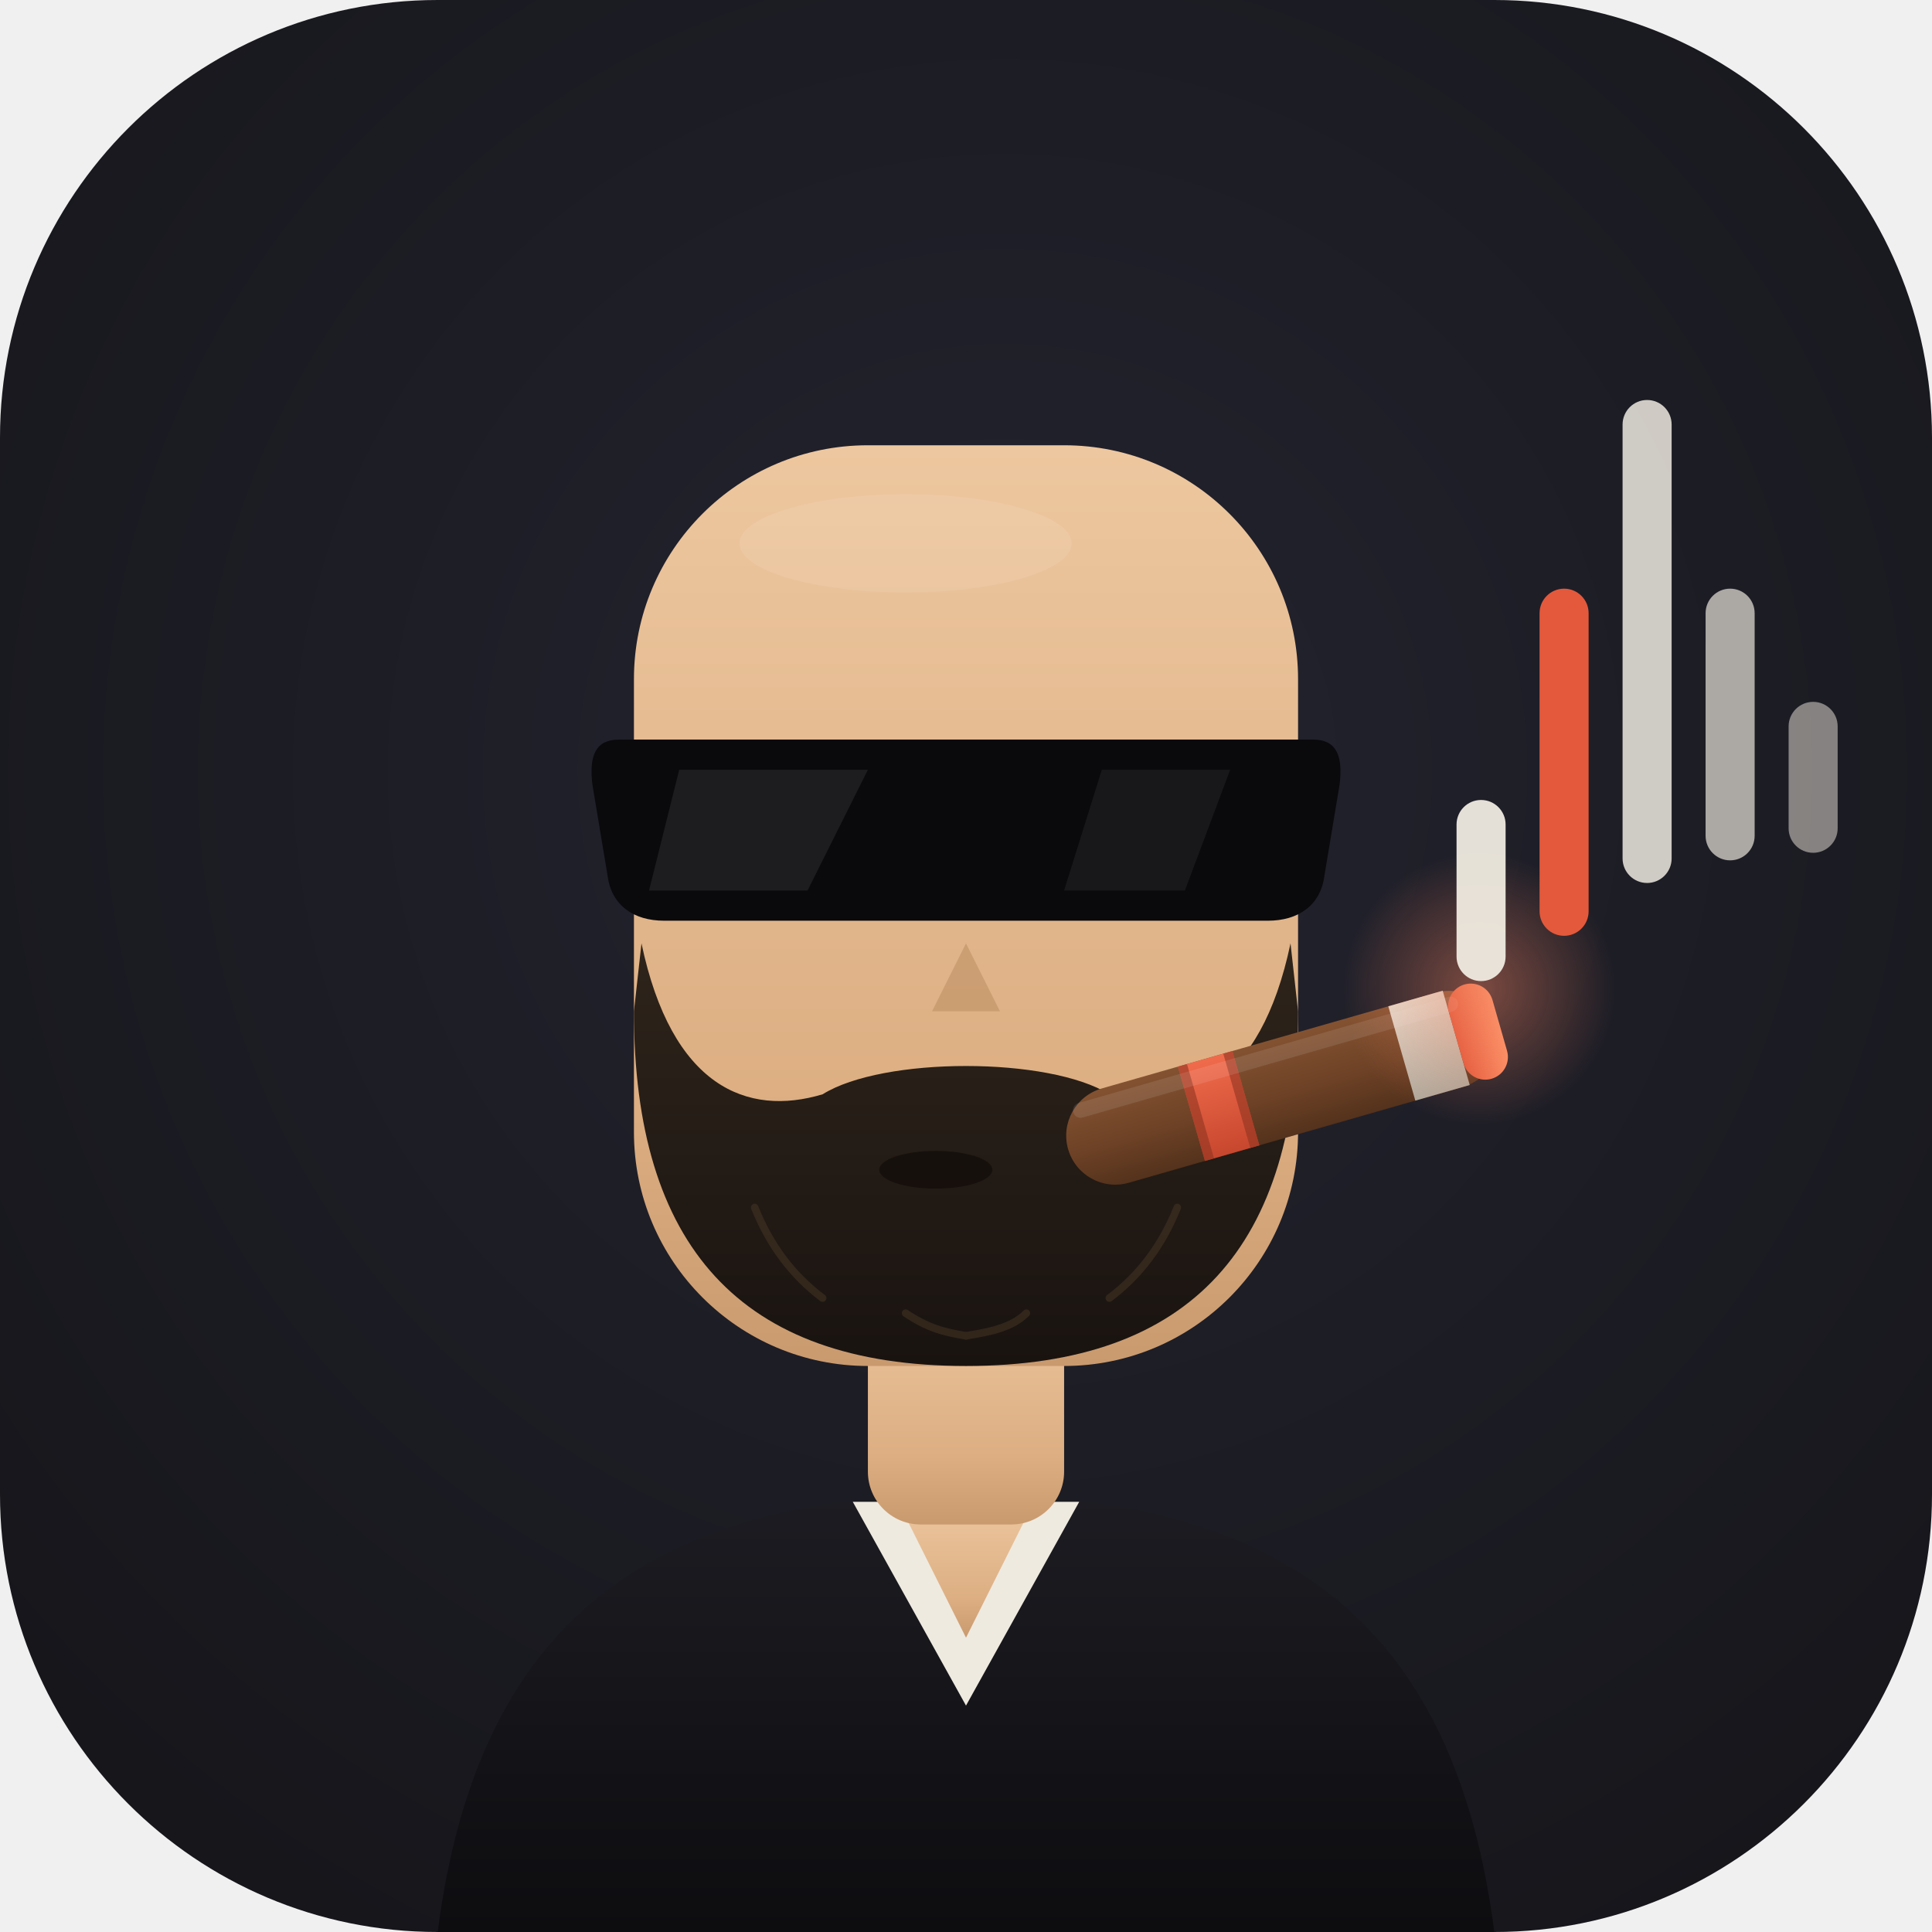
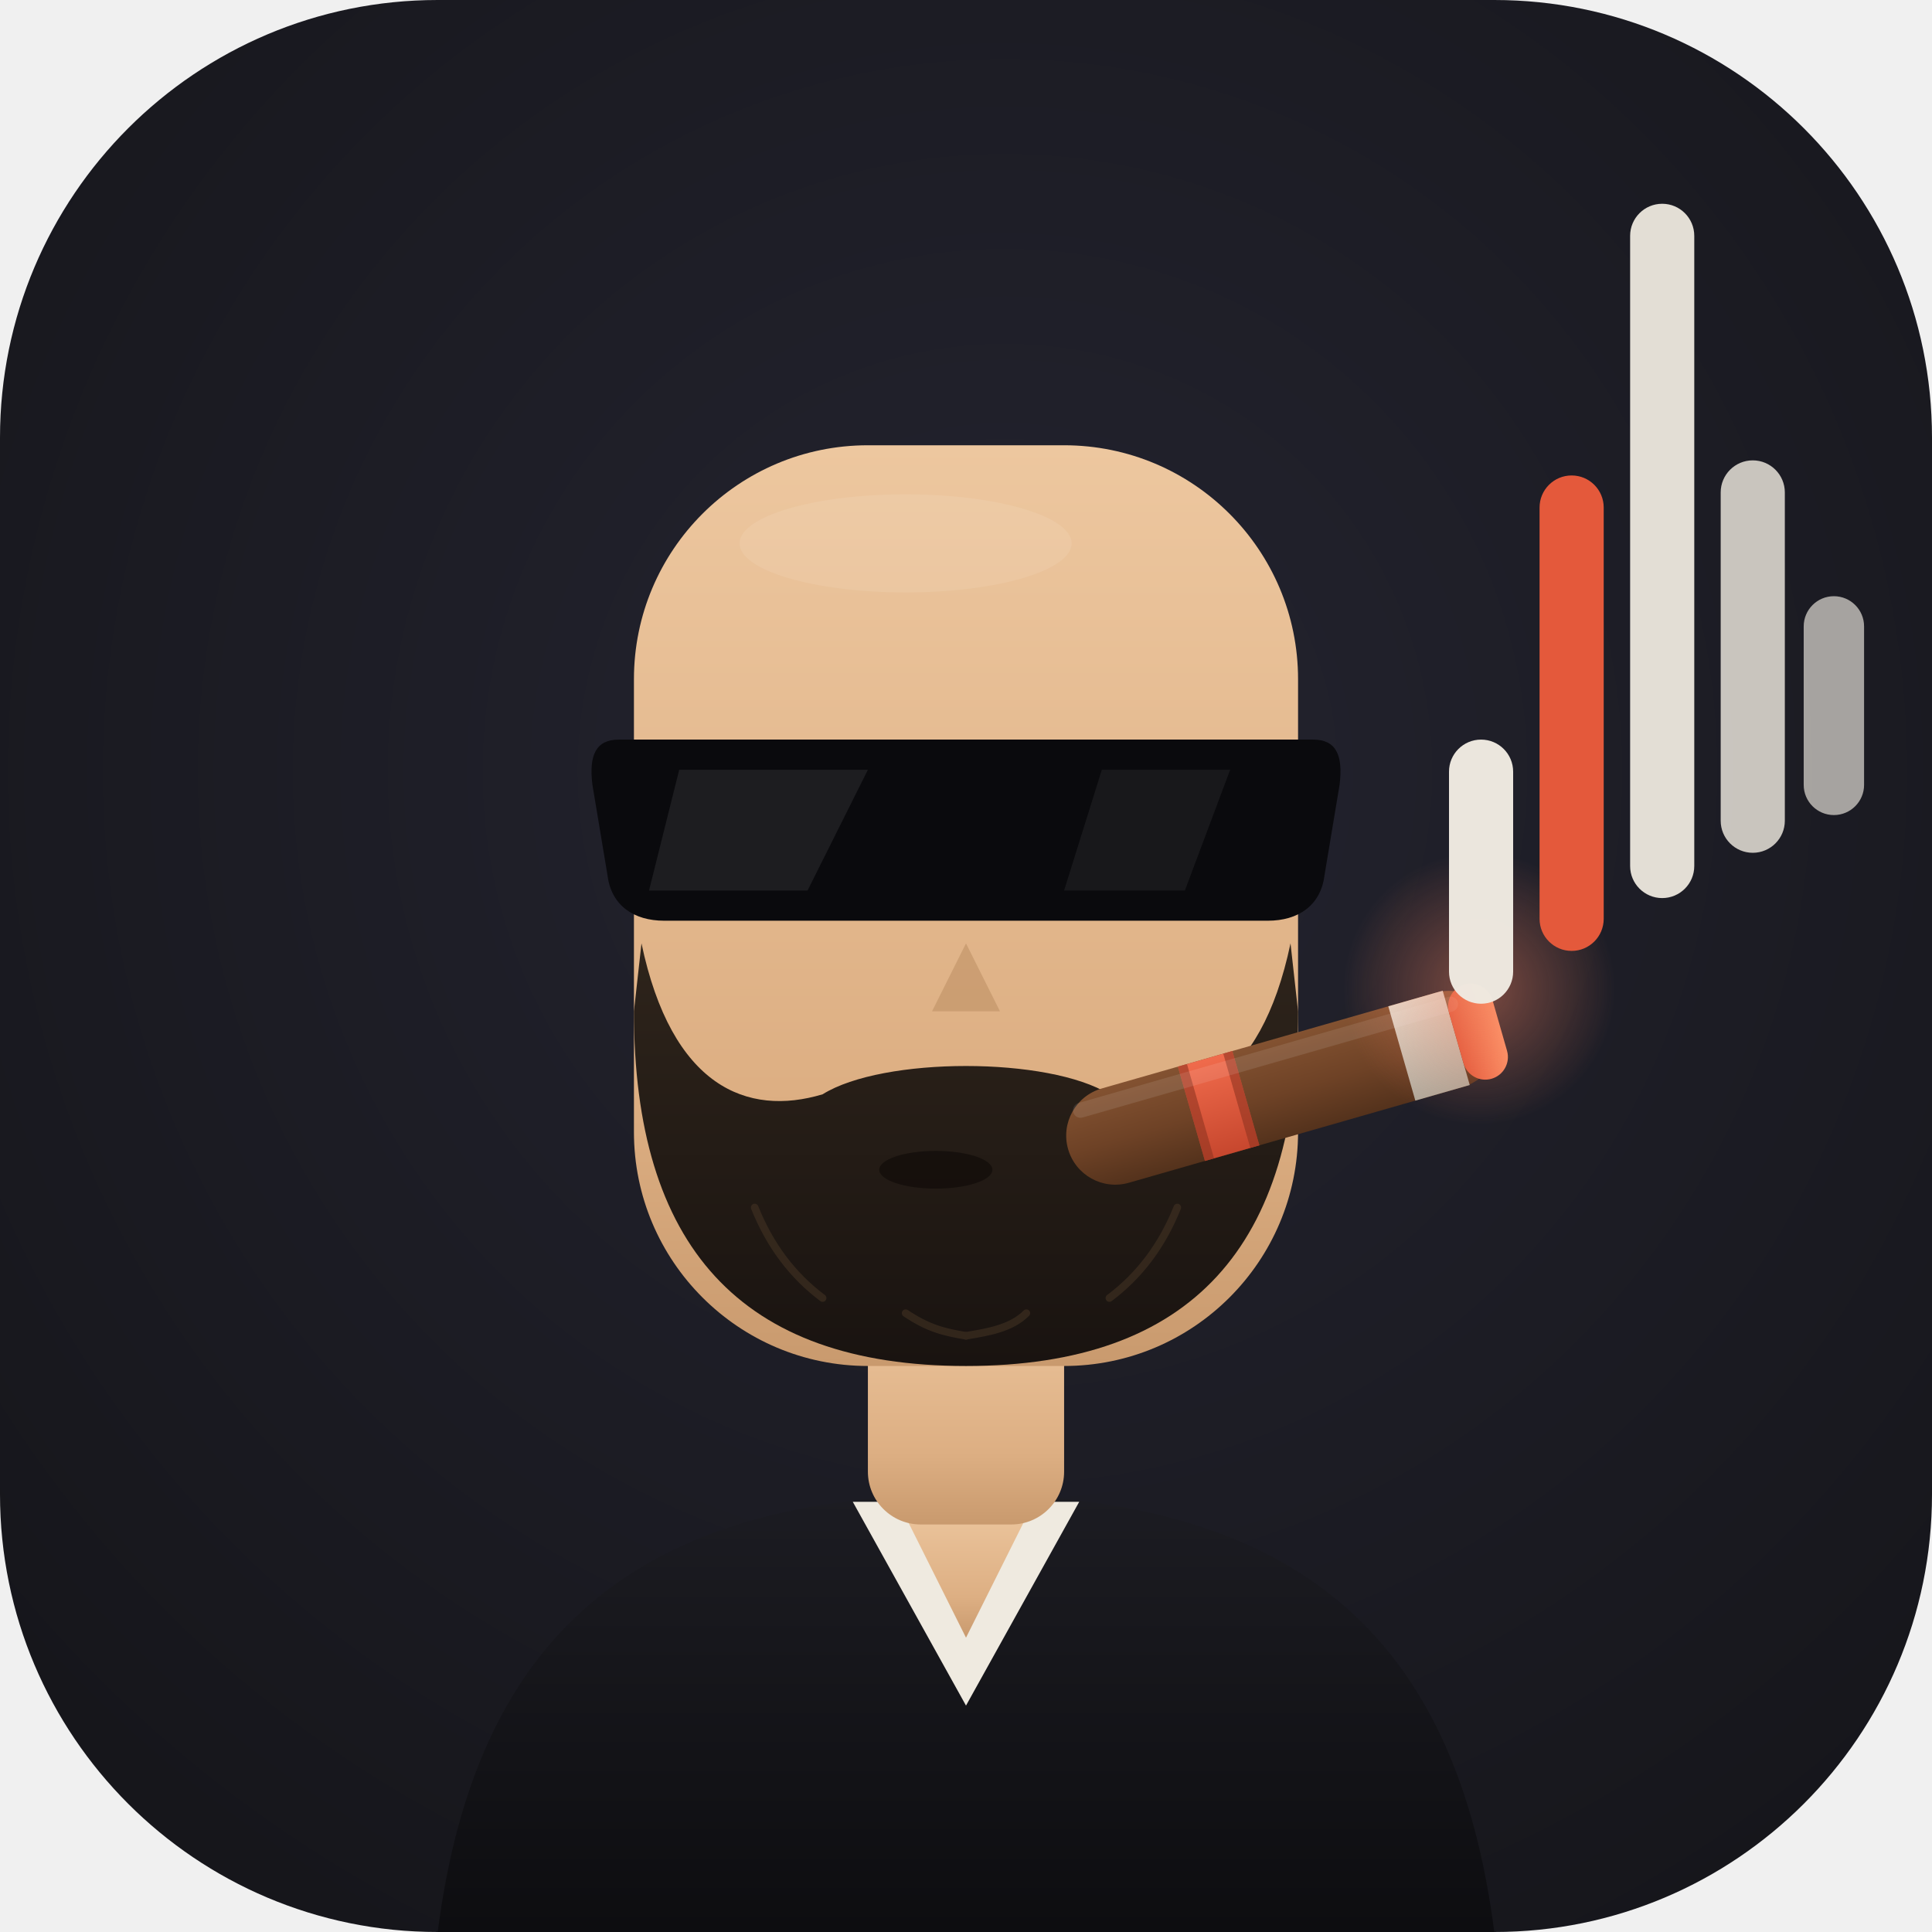
<svg xmlns="http://www.w3.org/2000/svg" viewBox="0 0 512 512" width="512" height="512">
  <defs>
    <radialGradient id="bgGlow" cx="52%" cy="40%" r="78%">
      <stop offset="0%" stop-color="#242430" />
      <stop offset="100%" stop-color="#141418" />
    </radialGradient>
    <linearGradient id="skin" x1="0" y1="0" x2="0" y2="1">
      <stop offset="0%" stop-color="#EDC79F" />
      <stop offset="70%" stop-color="#DDAF83" />
      <stop offset="100%" stop-color="#C99A6E" />
    </linearGradient>
    <linearGradient id="beard" x1="0" y1="0" x2="0" y2="1">
      <stop offset="0%" stop-color="#2E241B" />
      <stop offset="100%" stop-color="#191310" />
    </linearGradient>
    <linearGradient id="suit" x1="0" y1="0" x2="0" y2="1">
      <stop offset="0%" stop-color="#1C1C22" />
      <stop offset="100%" stop-color="#0D0D10" />
    </linearGradient>
    <linearGradient id="body" x1="0" y1="0" x2="0" y2="1">
      <stop offset="0%" stop-color="#835231" />
      <stop offset="55%" stop-color="#6E4226" />
      <stop offset="100%" stop-color="#54321C" />
    </linearGradient>
    <linearGradient id="band" x1="0" y1="0" x2="0" y2="1">
      <stop offset="0%" stop-color="#F06B4C" />
      <stop offset="100%" stop-color="#C7472E" />
    </linearGradient>
    <linearGradient id="ash" x1="0" y1="0" x2="0" y2="1">
      <stop offset="0%" stop-color="#E4DED1" />
      <stop offset="100%" stop-color="#AFA99C" />
    </linearGradient>
    <linearGradient id="ember" x1="0" y1="0" x2="1" y2="0">
      <stop offset="0%" stop-color="#E4593B" />
      <stop offset="100%" stop-color="#FF9468" />
    </linearGradient>
    <radialGradient id="emberGlow" cx="50%" cy="50%" r="50%">
      <stop offset="0%" stop-color="#F0805F" stop-opacity="0.45" />
      <stop offset="100%" stop-color="#F0805F" stop-opacity="0" />
    </radialGradient>
  </defs>
  <rect width="512" height="512" rx="116" fill="url(#bgGlow)" />
  <path d="M116 512 C 126 434, 168 396, 256 396 C 344 396, 386 434, 396 512 Z" fill="url(#suit)" />
  <path d="M226 398 L 286 398 L 256 452 Z" fill="#EFEAE0" />
  <path d="M238 398 L 274 398 L 256 434 Z" fill="url(#skin)" />
  <rect x="230" y="340" width="52" height="64" rx="14" fill="url(#skin)" />
  <rect x="230" y="340" width="52" height="18" fill="#B8895E" opacity="0.55" />
  <rect x="168" y="118" width="176" height="244" rx="62" fill="url(#skin)" />
  <ellipse cx="240" cy="144" rx="44" ry="13" fill="#FFFFFF" opacity="0.08" />
  <path d="M170 250            C 178 288, 198 296, 218 290            C 234 280, 278 280, 294 290            C 314 296, 334 288, 342 250            L 344 268            C 344 330, 316 362, 256 362            C 196 362, 168 330, 168 268            Z" fill="url(#beard)" />
  <ellipse cx="248" cy="310" rx="15" ry="5" fill="#0D0906" opacity="0.6" />
  <g stroke="#4A3826" stroke-width="2" opacity="0.5" fill="none" stroke-linecap="round">
    <path d="M200 320 C 204 330, 210 338, 218 344" />
    <path d="M312 320 C 308 330, 302 338, 294 344" />
    <path d="M240 348 C 246 352, 250 353, 256 354" />
    <path d="M272 348 C 268 352, 262 353, 256 354" />
  </g>
  <path d="M164 196            L 348 196            C 354 196, 356 200, 355 208            L 351 232            C 350 240, 344 244, 336 244            L 176 244            C 168 244, 162 240, 161 232            L 157 208            C 156 200, 158 196, 164 196            Z" fill="#0A0A0D" />
  <path d="M180 204 L 230 204 L 214 236 L 172 236 Z" fill="#FFFFFF" opacity="0.08" />
  <path d="M292 204 L 326 204 L 314 236 L 282 236 Z" fill="#FFFFFF" opacity="0.06" />
  <path d="M247 268 L 265 268 L 256 250 Z" fill="#B8895E" opacity="0.5" />
  <g transform="rotate(-16 288 300)">
    <rect x="282" y="290" width="118" height="26" rx="13" fill="url(#body)" />
    <rect x="316" y="290" width="15" height="26" fill="url(#band)" />
    <rect x="316" y="290" width="2.5" height="26" fill="#8F3320" opacity="0.6" />
    <rect x="328.5" y="290" width="2.5" height="26" fill="#8F3320" opacity="0.6" />
    <rect x="374" y="290" width="15" height="26" fill="url(#ash)" />
    <rect x="389" y="290" width="12" height="26" rx="6" fill="url(#ember)" />
    <rect x="286" y="292" width="106" height="4" rx="2" fill="#FFFFFF" opacity="0.10" />
  </g>
  <circle cx="392" cy="262" r="36" fill="url(#emberGlow)" />
  <g fill="#EFEAE0">
-     <rect x="386" y="212" width="13" height="48" rx="6.5" opacity="0.95" />
-     <rect x="408" y="156" width="13" height="92" rx="6.5" fill="#E4593B" />
-     <rect x="430" y="106" width="13" height="128" rx="6.5" opacity="0.85" />
-     <rect x="452" y="156" width="13" height="72" rx="6.5" opacity="0.68" />
-     <rect x="474" y="186" width="13" height="40" rx="6.5" opacity="0.5" />
+     <rect x="384" y="196" width="17" height="70" rx="8.5" opacity="0.98" />
+     <rect x="408" y="126" width="17" height="126" rx="8.5" fill="#E4593B" />
+     <rect x="432" y="54" width="17" height="184" rx="8.5" opacity="0.94" />
+     <rect x="456" y="122" width="17" height="104" rx="8.5" opacity="0.82" />
+     <rect x="478" y="158" width="16" height="58" rx="8" opacity="0.66" />
  </g>
</svg>
